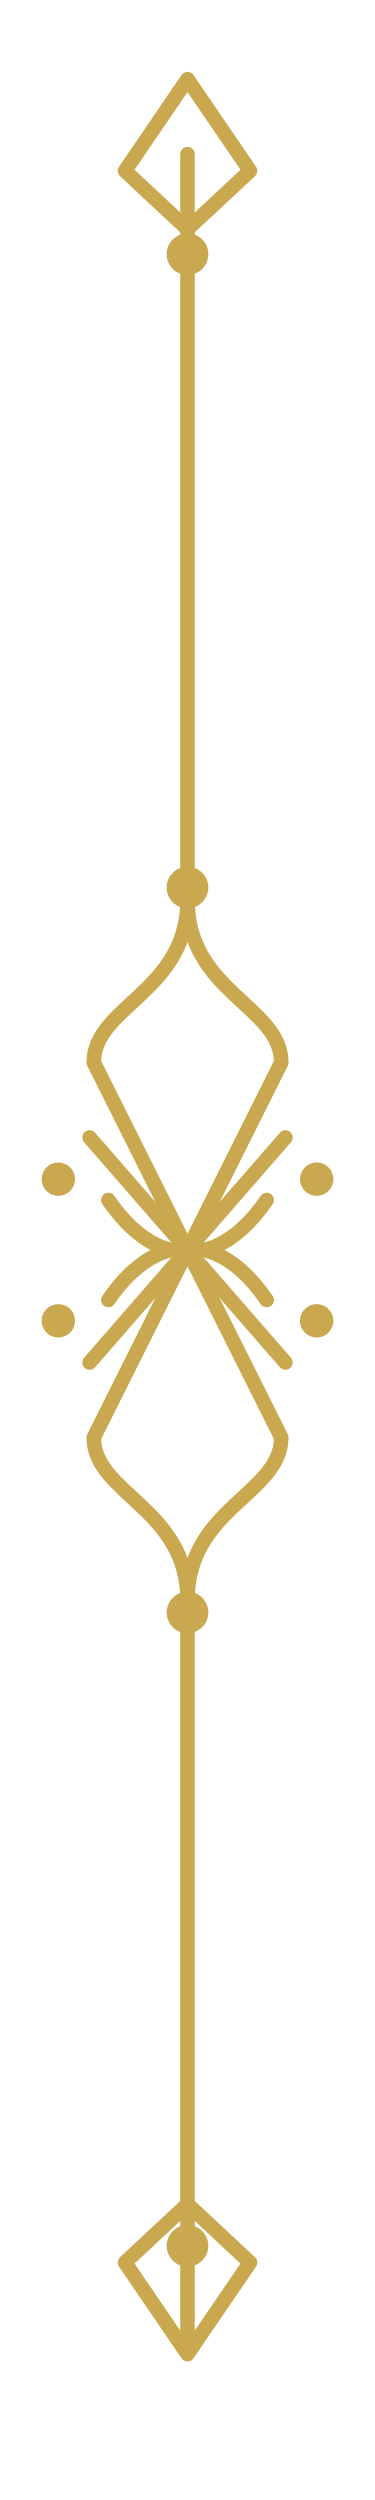
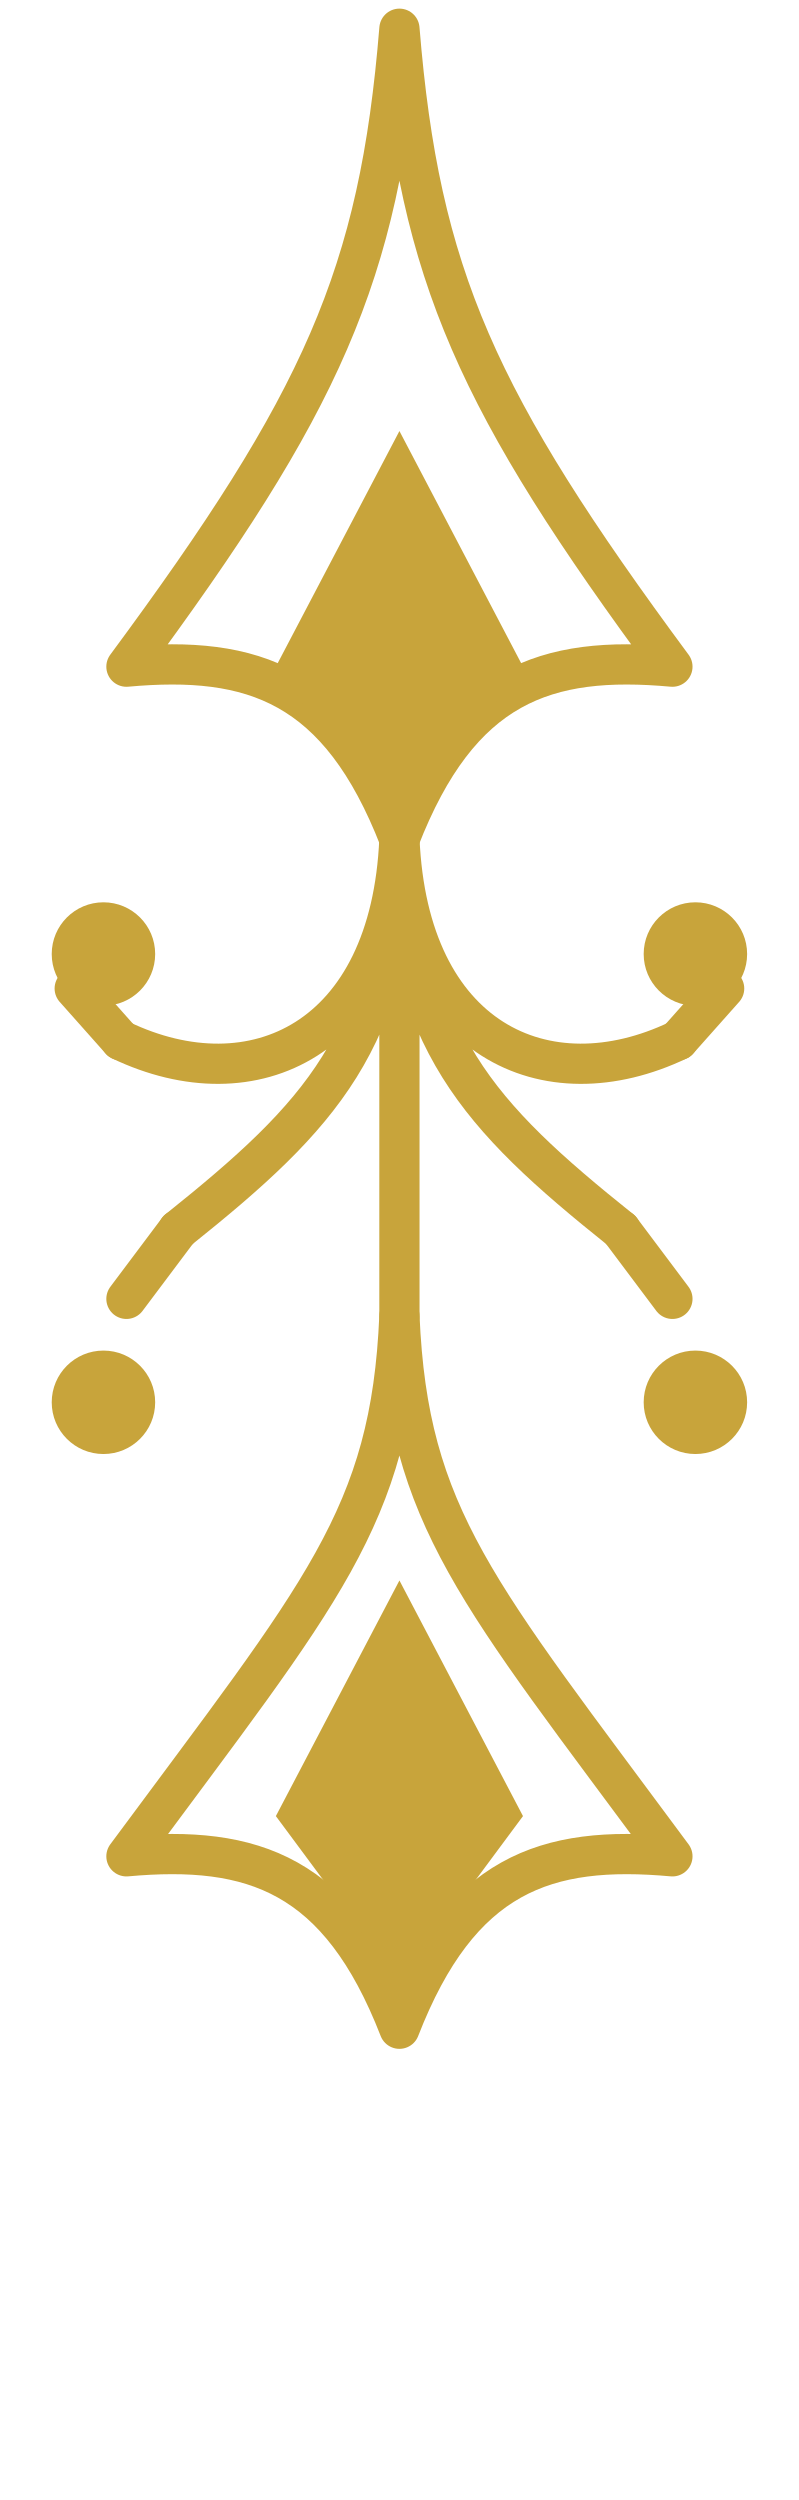
- <svg xmlns="http://www.w3.org/2000/svg" viewBox="0 0 180 1200" fill="none">
-   <g transform="translate(90 600) rotate(90) translate(-600 -90)">
-     <g stroke="#c9a84f" stroke-width="7" stroke-linecap="round" stroke-linejoin="round">
-       <path d="M74 90H432M768 90h358" />
-       <path d="m38 90 44-30 28 30-28 30zM1130 90l-44-30-28 30 28 30z" />
-       <path d="M432 90c44 0 51-45 78-45l90 45-90 45c-27 0-34-45-78-45Z" />
-       <path d="M768 90c-44 0-51-45-78-45l-90 45 90 45c27 0 34-45 78-45Z" />
-       <path d="m600 90 54-47M600 90l54 47M600 90l-54-47M600 90l-54 47" />
-       <path d="M576 52c22 15 26 31 24 38M576 128c22-15 26-31 24-38M624 52c-22 15-26 31-24 38M624 128c-22-15-26-31-24-38" />
-     </g>
-     <g fill="#c9a84f">
-       <circle cx="122" cy="90" r="10" />
-       <circle cx="426" cy="90" r="10" />
-       <circle cx="774" cy="90" r="10" />
-       <circle cx="1078" cy="90" r="10" />
-       <circle cx="566" cy="28" r="8" />
-       <circle cx="634" cy="28" r="8" />
-       <circle cx="566" cy="152" r="8" />
-       <circle cx="634" cy="152" r="8" />
-     </g>
+ <svg xmlns="http://www.w3.org/2000/svg" viewBox="0 0 139 435" fill="none">
+   <g stroke="#c8a43b" stroke-width="7" stroke-linecap="round" stroke-linejoin="round">
+     <path d="M69.5 5C66 48 56 70 22 116c22-2 37 3 47.5 30 10.5-27 25.5-32 47.5-30C83 70 73 48 69.5 5Z" />
+     <path d="M69.5 75 91 116 69.5 145 48 116Z" fill="#c8a43b" stroke="none" />
+     <path d="M69.5 146C68 181 56 194 31 214M69.5 146C71 181 83 194 108 214M69.5 146C68 181 44 192 21 181M69.5 146C71 181 95 192 118 181M69.5 146C69.5 176 69.5 204 69.5 229" />
+     <path d="M69.5 229c-1.5 35-13.5 48-47.5 94 22-2 37 3 47.5 30 10.5-27 25.5-32 47.5-30-34-46-46-59-47.5-94Z" />
+     <path d="M69.5 275 91 316 69.5 345 48 316Z" fill="#c8a43b" stroke="none" />
+     <path d="M21 181 13 172M118 181l8-9M31 214l-9 12M108 214l9 12" />
+   </g>
+   <g fill="#c8a43b">
+     <circle cx="18" cy="166" r="9" />
+     <circle cx="121" cy="166" r="9" />
+     <circle cx="18" cy="244" r="9" />
+     <circle cx="121" cy="244" r="9" />
  </g>
</svg>
